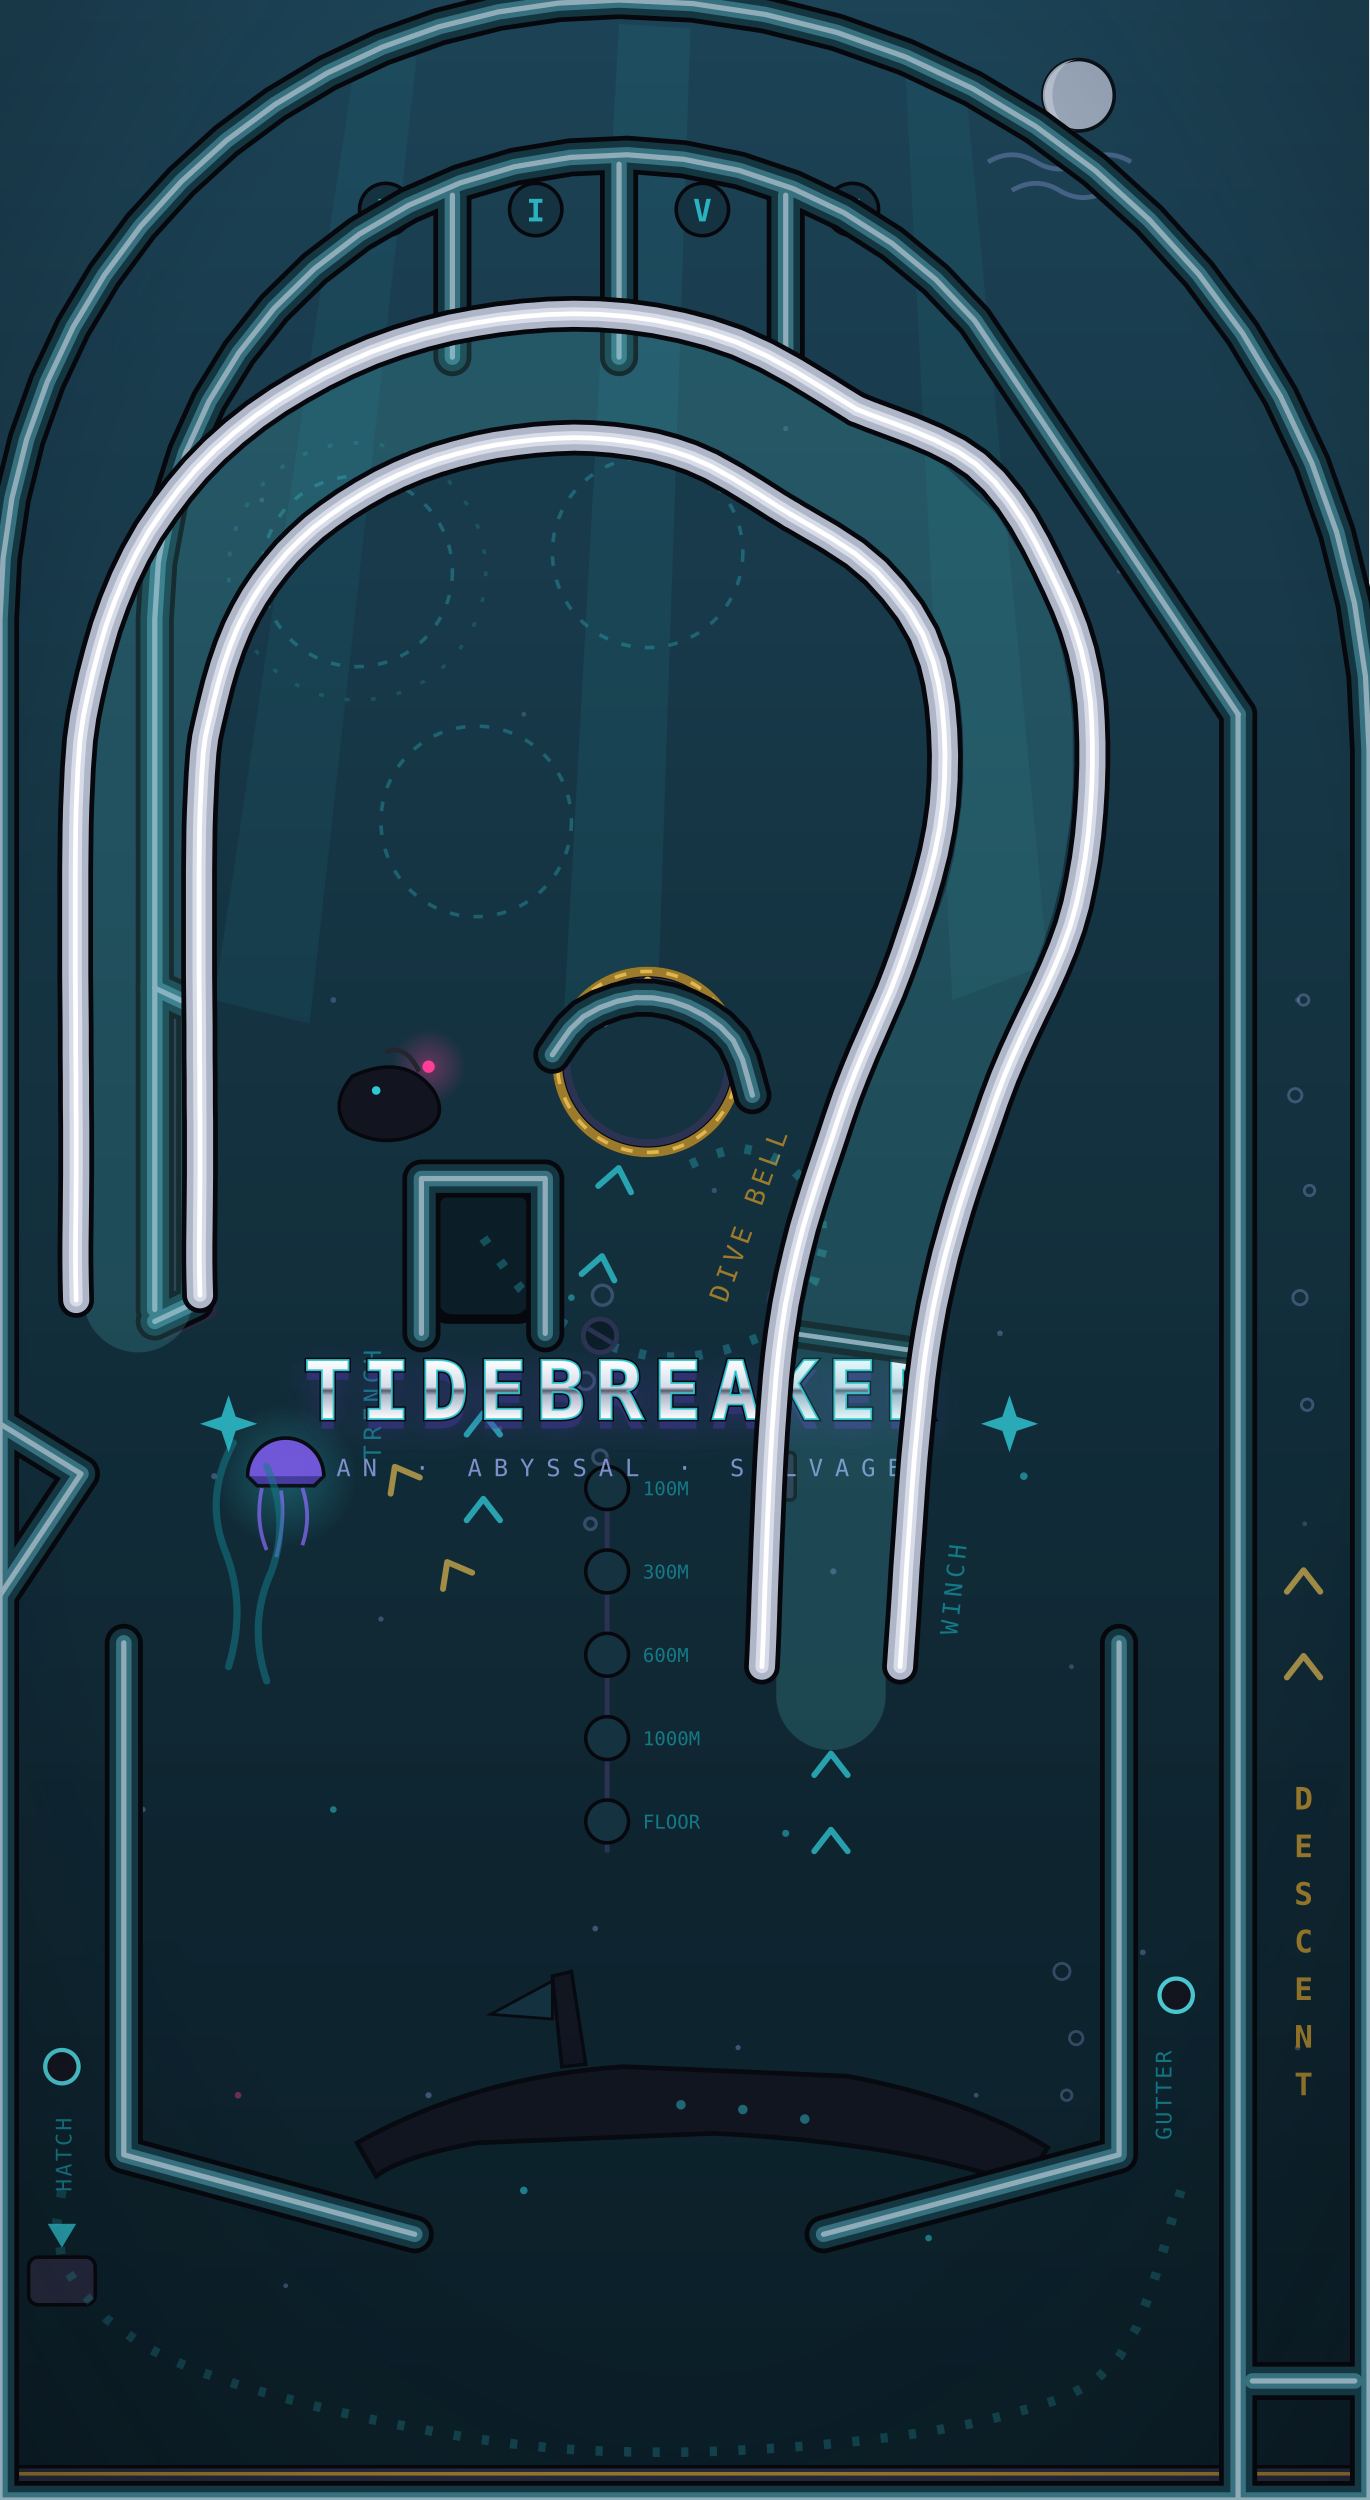
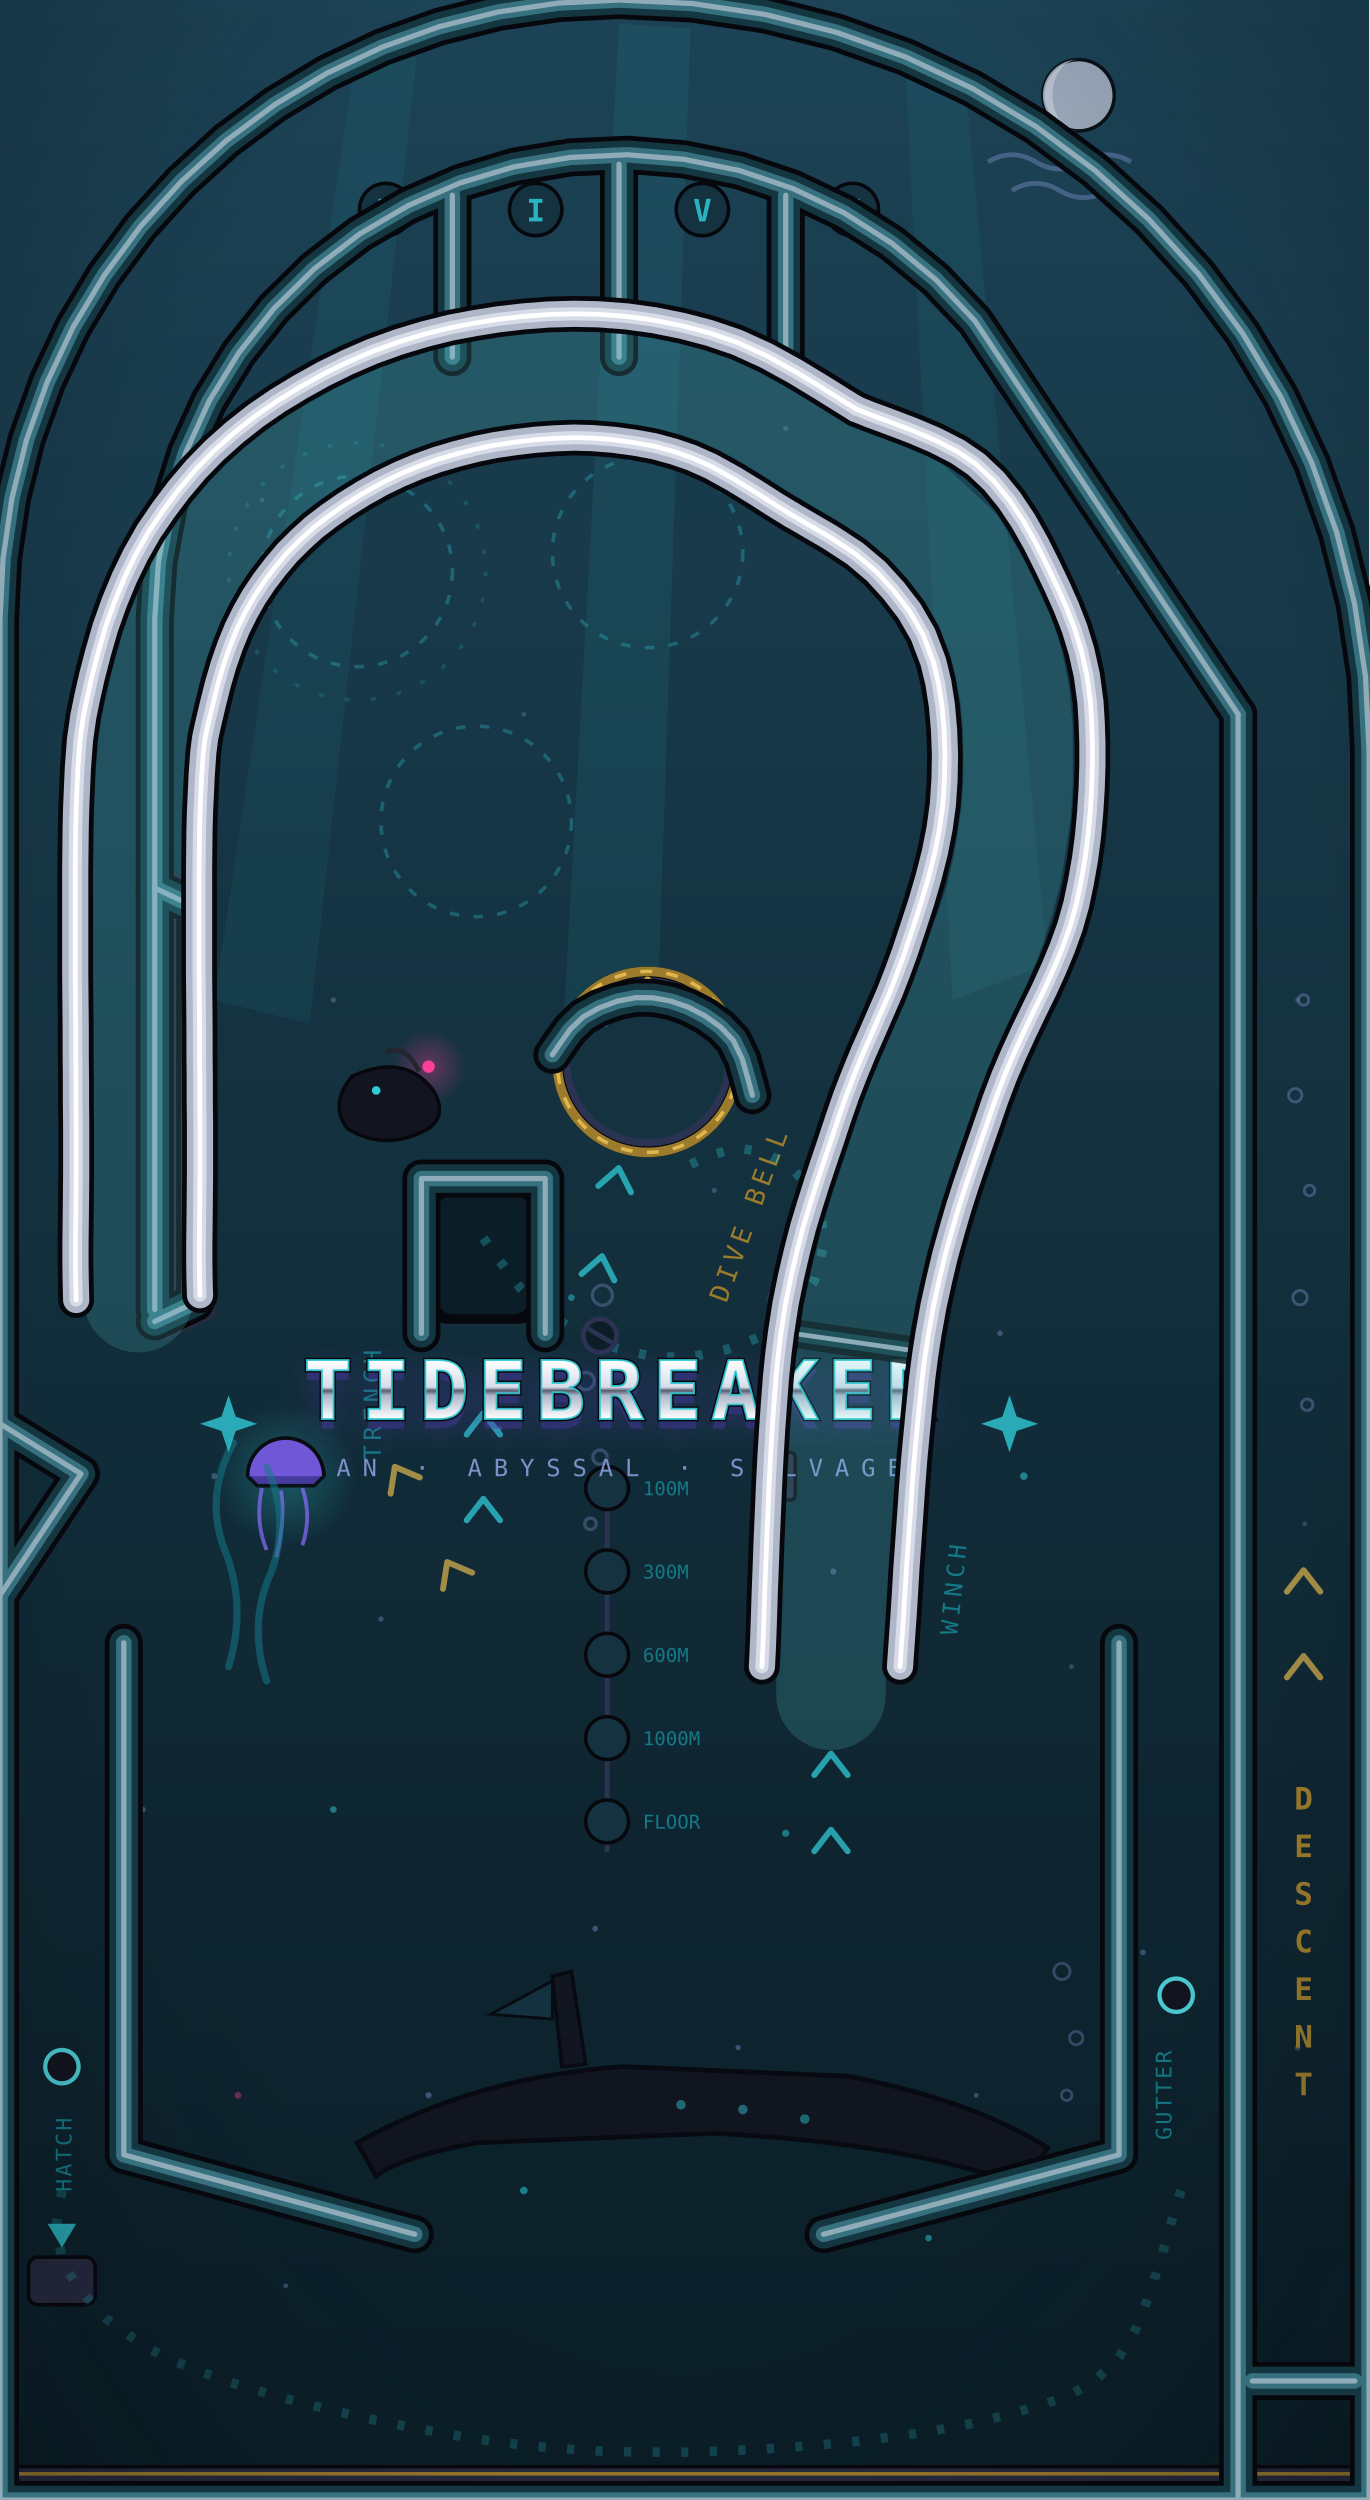
<svg xmlns="http://www.w3.org/2000/svg" viewBox="0 0 575 1050" width="575" height="1050">
  <defs>
    <linearGradient id="abyssGrad" x1="0" y1="0" x2="0" y2="1">
      <stop offset="0" stop-color="#1c4356" />
      <stop offset="0.42" stop-color="#143240" />
      <stop offset="1" stop-color="#0b1e27" />
    </linearGradient>
    <radialGradient id="vignette" cx="0.5" cy="0.45" r="0.8">
      <stop offset="0.6" stop-color="#07080d" stop-opacity="0" />
      <stop offset="1" stop-color="#07080d" stop-opacity="0.34" />
    </radialGradient>
    <linearGradient id="chromeText" x1="0" y1="0" x2="0" y2="1">
      <stop offset="0" stop-color="#ffffff" />
      <stop offset="0.46" stop-color="#d7dce8" />
      <stop offset="0.52" stop-color="#565d6e" />
      <stop offset="0.60" stop-color="#aeb6c8" />
      <stop offset="1" stop-color="#ffffff" />
    </linearGradient>
    <radialGradient id="bioGlow" cx="0.5" cy="0.5" r="0.5">
      <stop offset="0" stop-color="#2fc9d6" stop-opacity="0.3" />
      <stop offset="1" stop-color="#2fc9d6" stop-opacity="0" />
    </radialGradient>
    <radialGradient id="lureGlow" cx="0.5" cy="0.5" r="0.5">
      <stop offset="0" stop-color="#ff3e9a" stop-opacity="0.35" />
      <stop offset="1" stop-color="#ff3e9a" stop-opacity="0" />
    </radialGradient>
    <filter id="glowSoft" x="-60%" y="-60%" width="220%" height="220%">
      <feGaussianBlur stdDeviation="6" result="b" />
      <feMerge>
        <feMergeNode in="b" />
        <feMergeNode in="SourceGraphic" />
      </feMerge>
    </filter>
  </defs>
  <g id="art-field">
    <rect x="0" y="0" width="575" height="1050" fill="url(#abyssGrad)" />
    <g fill="#2fc9d6">
      <polygon points="150,20 90,420 130,430 175,24" opacity="0.07" />
      <polygon points="260,10 235,460 275,460 290,12" opacity="0.08" />
      <polygon points="380,24 400,420 440,405 405,30" opacity="0.065" />
    </g>
    <g opacity="0.85">
      <circle cx="453" cy="40" r="15" fill="#aeb6c8" stroke="#07080d" stroke-width="1.5" />
      <path d="M 453 25 a 15 15 0 0 0 0 30 a 11 15 0 0 1 0 -30 Z" fill="#d7dce8" opacity="0.8" />
      <g stroke="#7f8fc9" stroke-width="2" fill="none" opacity="0.5">
        <path d="M 415 68 q 10 -6 20 0 q 10 6 20 0 q 10 -6 20 0" />
        <path d="M 425 80 q 10 -6 20 0 q 10 6 20 0" />
      </g>
    </g>
    <g fill="#0b1e27">
      <rect x="0" y="560" width="575" height="490" opacity="0.09" />
      <rect x="0" y="740" width="575" height="310" opacity="0.11" />
      <rect x="0" y="900" width="575" height="150" opacity="0.13" />
    </g>
    <g fill="#7f8fc9">
      <circle cx="110" cy="210" r="1" opacity="0.3" />
      <circle cx="330" cy="180" r="1.1" opacity="0.3" />
      <circle cx="470" cy="240" r="1" opacity="0.25" />
      <circle cx="220" cy="300" r="1" opacity="0.3" />
      <circle cx="140" cy="420" r="1.2" opacity="0.35" />
      <circle cx="390" cy="330" r="1" opacity="0.3" />
      <circle cx="300" cy="500" r="1.1" opacity="0.35" />
      <circle cx="90" cy="620" r="1.3" opacity="0.4" />
      <circle cx="210" cy="600" r="1" opacity="0.35" />
      <circle cx="420" cy="560" r="1.2" opacity="0.4" />
      <circle cx="160" cy="680" r="1.1" opacity="0.4" />
      <circle cx="350" cy="660" r="1.3" opacity="0.4" />
      <circle cx="250" cy="810" r="1.2" opacity="0.45" />
      <circle cx="450" cy="700" r="1" opacity="0.35" />
      <circle cx="60" cy="760" r="1.2" opacity="0.4" />
      <circle cx="310" cy="860" r="1.1" opacity="0.45" />
      <circle cx="180" cy="880" r="1.3" opacity="0.45" />
      <circle cx="410" cy="880" r="1" opacity="0.4" />
      <circle cx="120" cy="960" r="1" opacity="0.4" />
      <circle cx="480" cy="820" r="1.2" opacity="0.4" />
      <circle cx="545" cy="420" r="1.1" opacity="0.3" />
      <circle cx="548" cy="640" r="1" opacity="0.3" />
      <circle cx="545" cy="860" r="1.2" opacity="0.35" />
    </g>
    <g fill="#2fc9d6">
      <circle cx="80" cy="480" r="1.6" opacity="0.55" />
      <circle cx="240" cy="545" r="1.4" opacity="0.5" />
      <circle cx="430" cy="620" r="1.6" opacity="0.55" />
      <circle cx="140" cy="760" r="1.4" opacity="0.5" />
      <circle cx="330" cy="770" r="1.5" opacity="0.5" />
      <circle cx="220" cy="920" r="1.6" opacity="0.55" />
      <circle cx="390" cy="940" r="1.4" opacity="0.5" />
    </g>
    <g fill="#ff3e9a">
      <circle cx="470" cy="750" r="1.5" opacity="0.4" />
      <circle cx="100" cy="880" r="1.4" opacity="0.4" />
    </g>
    <g fill="none" stroke="#7f8fc9" opacity="0.35">
      <g stroke-width="1.4">
        <circle cx="248" cy="640" r="2.4" />
        <circle cx="252" cy="612" r="3" />
        <circle cx="246" cy="580" r="3.6" />
        <circle cx="253" cy="544" r="4.2" />
      </g>
      <g stroke-width="1.2">
        <circle cx="448" cy="880" r="2.2" />
        <circle cx="452" cy="856" r="2.8" />
        <circle cx="446" cy="828" r="3.4" />
      </g>
    </g>
  </g>
  <g id="art-motifs">
    <g transform="translate(120 620)" stroke="#07080d" stroke-width="1.5">
      <circle r="30" fill="url(#bioGlow)" stroke="none" />
      <path d="M -16 0 A 16 16 0 0 1 16 0 L 12 4 L -12 4 Z" fill="#4e37a8" opacity="0.85" />
      <path d="M -16 0 A 16 16 0 0 1 16 0" fill="#8c6bff" opacity="0.6" />
      <g stroke="#8c6bff" stroke-width="1.6" fill="none" opacity="0.7">
        <path d="M -10 5 q -3 14 2 26" />
        <path d="M -2 6 q 2 12 -2 28" />
        <path d="M 7 5 q 4 12 0 24" />
      </g>
    </g>
    <g transform="translate(150 460)">
      <circle cx="30" cy="-12" r="16" fill="url(#lureGlow)" stroke="none" />
      <circle cx="30" cy="-12" r="2.6" fill="#ff3e9a" />
      <path d="M 26 -10 q -6 -12 -14 -8" fill="none" stroke="#23262f" stroke-width="2" />
      <path d="M 12 -16 q 22 -10 34 6 q 6 10 -2 16 q -18 10 -34 0 q -8 -10 2 -22 Z" fill="#12141f" stroke="#07080d" stroke-width="1.5" transform="translate(-14 8)" />
      <circle cx="8" cy="-2" r="1.8" fill="#2fc9d6" />
    </g>
    <g fill="none" stroke="#147986" stroke-width="3" opacity="0.55" stroke-linecap="round">
      <path d="M 96 700 q 8 -26 -2 -50 q -8 -22 4 -44" />
      <path d="M 112 706 q -8 -24 2 -46 q 8 -22 -2 -44" />
    </g>
    <g stroke="#07080d" stroke-width="1.5">
      <circle cx="162" cy="88" r="11" fill="#143240" />
      <circle cx="225" cy="88" r="11" fill="#143240" />
      <circle cx="295" cy="88" r="11" fill="#143240" />
      <circle cx="358" cy="88" r="11" fill="#143240" />
    </g>
    <g font-family="ui-monospace, monospace" font-size="13" font-weight="700" fill="#2fc9d6" text-anchor="middle" opacity="0.85">
      <text x="162" y="93">D</text>
      <text x="225" y="93">I</text>
      <text x="295" y="93">V</text>
      <text x="358" y="93">E</text>
    </g>
    <g fill="none" stroke="#2fc9d6" opacity="0.3" stroke-width="1.5">
      <circle cx="150" cy="240" r="40" stroke-dasharray="4 6" />
      <circle cx="272" cy="232" r="40" stroke-dasharray="4 6" />
      <circle cx="200" cy="345" r="40" stroke-dasharray="4 6" />
      <circle cx="150" cy="240" r="54" stroke-dasharray="2 9" opacity="0.6" />
    </g>
    <g id="art-divebell">
      <circle cx="272" cy="446" r="40" fill="#07080d" />
      <circle cx="272" cy="446" r="34" fill="#143240" />
      <circle cx="272" cy="446" r="34" fill="none" stroke="#2c3352" stroke-width="3" />
      <circle cx="272" cy="446" r="38" fill="none" stroke="#9c7c2c" stroke-width="4" />
      <circle cx="272" cy="446" r="38" fill="none" stroke="#e0b64e" stroke-width="1.5" stroke-dasharray="5 6" />
      <path d="M 254 430 a 24 24 0 0 1 11 -7" stroke="#7f8fc9" stroke-width="2.5" fill="none" stroke-linecap="round" />
      <g fill="#e0b64e">
        <circle cx="272" cy="412" r="1.8" />
        <circle cx="296" cy="422" r="1.8" />
        <circle cx="306" cy="446" r="1.8" />
        <circle cx="248" cy="422" r="1.8" />
      </g>
      <g stroke="#2fc9d6" stroke-width="2.5" fill="none" stroke-linecap="round" stroke-linejoin="round" opacity="0.75">
        <path d="M 252 499.5 L 259 490.5 L 266 499.5" transform="rotate(11 259 495)" />
        <path d="M 245 536.5 L 252 527.5 L 259 536.5" transform="rotate(11 252 532)" />
      </g>
      <text x="318" y="512" text-anchor="middle" font-family="ui-monospace, monospace" font-size="11" letter-spacing="2" fill="#9c7c2c" transform="rotate(-70 318 512)">DIVE BELL</text>
    </g>
    <g id="art-trench">
      <rect x="180" y="498" width="46" height="58" rx="8" fill="#07080d" />
      <rect x="184" y="502" width="38" height="50" rx="6" fill="#0b1e27" />
      <g stroke="#e0b64e" stroke-width="3" fill="none" opacity="0.8">
        <path d="M 181 498 L 191 490" />
        <path d="M 197 498 L 207 490" />
        <path d="M 213 498 L 223 490" />
      </g>
      <g stroke="#2fc9d6" stroke-width="2.5" fill="none" stroke-linecap="round" stroke-linejoin="round" opacity="0.75">
        <path d="M 196 602.5 L 203 593.5 L 210 602.5" />
        <path d="M 196 638.5 L 203 629.5 L 210 638.5" />
      </g>
      <text x="160" y="590" text-anchor="middle" font-family="ui-monospace, monospace" font-size="10" letter-spacing="2" fill="#147986" transform="rotate(-90 160 590)">TRENCH</text>
      <path d="M 203 520 L 209.3 528.8 L 218.7 541.2 L 230 552 L 243.7 560 L 259.5 566.4 L 275 570 L 290.2 569.9 L 305.1 566.8 L 318 562 L 332.5 551.3 L 342 538 L 345.8 523.8 L 345 510 L 340.1 498.8 L 332 490 L 321.6 484.3 L 310 482 L 297.6 485.5 L 288 490" fill="none" stroke="#2fc9d6" stroke-width="4" stroke-dasharray="3 9" opacity="0.3" />
      <g stroke="#2c3352" stroke-width="2">
        <circle cx="252" cy="561" r="7" fill="#0b1e27" />
        <circle cx="330" cy="546" r="7" fill="#0b1e27" />
        <line x1="247" y1="558" x2="257" y2="564" />
        <line x1="325" y1="543" x2="335" y2="549" />
      </g>
    </g>
    <g id="art-airlock">
-       <path d="M 65 415 L 82 423 L 82 547 L 65 555" fill="none" stroke="#262a3e" stroke-width="18" />
+       <path d="M 65 373 L 82 381 L 82 547 L 65 555" fill="none" stroke="#262a3e" stroke-width="18" />
      <g fill="#e0b64e" opacity="0.8">
+         <circle cx="78" cy="390" r="1.6" />
        <circle cx="78" cy="432" r="1.6" />
        <circle cx="78" cy="485" r="1.6" />
        <circle cx="78" cy="538" r="1.6" />
      </g>
      <text x="72" y="487" text-anchor="middle" font-family="ui-monospace, monospace" font-size="10" letter-spacing="3" fill="#9c7c2c" transform="rotate(-90 72 487)">AIRLOCK</text>
      <g stroke="#e0b64e" stroke-width="2.5" fill="none" stroke-linecap="round" stroke-linejoin="round" opacity="0.7">
        <path d="M 161 624.5 L 168 615.5 L 175 624.5" transform="rotate(-29 168 620)" />
        <path d="M 183 664.5 L 190 655.5 L 197 664.5" transform="rotate(-29 190 660)" />
      </g>
    </g>
    <g id="art-winch">
      <g stroke="#2fc9d6" stroke-width="2.5" fill="none" stroke-linecap="round" stroke-linejoin="round" opacity="0.75">
        <path d="M 342 777.5 L 349 768.5 L 356 777.5" />
        <path d="M 342 745.5 L 349 736.5 L 356 745.5" />
      </g>
      <text x="404" y="668" text-anchor="middle" font-family="ui-monospace, monospace" font-size="10" letter-spacing="2" fill="#147986" transform="rotate(-84 404 668)">WINCH</text>
      <g fill="#262a3e" stroke="#07080d" stroke-width="1.5">
        <rect x="326" y="610" width="8" height="20" rx="2" />
        <rect x="378" y="610" width="8" height="20" rx="2" />
      </g>
    </g>
    <g id="art-gauge">
      <line x1="255" y1="612" x2="255" y2="778" stroke="#2c3352" stroke-width="2" />
      <g stroke="#07080d" stroke-width="1.5" fill="#143240">
        <circle cx="255" cy="625" r="9" />
        <circle cx="255" cy="660" r="9" />
        <circle cx="255" cy="695" r="9" />
        <circle cx="255" cy="730" r="9" />
        <circle cx="255" cy="765" r="9" />
      </g>
      <g font-family="ui-monospace, monospace" font-size="8" fill="#147986">
        <text x="270" y="628">100M</text>
        <text x="270" y="663">300M</text>
        <text x="270" y="698">600M</text>
        <text x="270" y="733">1000M</text>
        <text x="270" y="768">FLOOR</text>
      </g>
    </g>
    <g id="art-outlanes">
      <rect x="12" y="948" width="28" height="20" rx="4" fill="#262a3e" stroke="#07080d" stroke-width="1.5" />
      <path d="M 26 944 L 20 934 L 32 934 Z" fill="#2fc9d6" opacity="0.8" />
      <circle cx="26" cy="868" r="7" fill="#12141f" stroke="#07080d" stroke-width="1.5" />
      <circle cx="26" cy="868" r="7" fill="none" stroke="#52e0e8" stroke-width="1.8" opacity="0.9" />
      <text x="30" y="905" text-anchor="middle" font-family="ui-monospace, monospace" font-size="9" letter-spacing="1" fill="#147986" transform="rotate(-90 30 905)">HATCH</text>
      <circle cx="494" cy="838" r="7" fill="#12141f" stroke="#07080d" stroke-width="1.5" />
      <circle cx="494" cy="838" r="7" fill="none" stroke="#52e0e8" stroke-width="1.8" opacity="0.9" />
      <text x="492" y="880" text-anchor="middle" font-family="ui-monospace, monospace" font-size="9" letter-spacing="1" fill="#147986" transform="rotate(-90 492 880)">GUTTER</text>
      <path d="M 496 920 L 492.8 930.2 L 488.6 945.1 L 483.4 961.9 L 477.2 977.8 L 470 990 L 460.1 999.7 L 449 1006.1 L 435.9 1010.6 L 420 1015 L 407.4 1018 L 393.3 1020.7 L 378.1 1023.1 L 362.2 1025.1 L 346 1026.7 L 330 1028 L 316.2 1028.8 L 302.2 1029.5 L 287.8 1029.9 L 273.4 1029.9 L 258.9 1029.7 L 244.4 1029.1 L 230 1028 L 215.5 1026.4 L 200.6 1024.4 L 185.6 1021.9 L 170.8 1019.1 L 156.4 1016.2 L 142.7 1013.1 L 130 1010 L 113.5 1005.6 L 98.1 1001 L 84 996.1 L 71.2 990.8 L 60 985 L 44.7 973.9 L 33.5 961.7 L 26 950 L 23.9 932.8 L 26 920" fill="none" stroke="#2fc9d6" stroke-width="4" stroke-dasharray="3 9" opacity="0.22" />
    </g>
    <g id="art-wreck" opacity="0.9">
      <path d="M 150 900 Q 200 872 262 868 L 356 872 Q 408 882 440 902 L 430 918 Q 380 900 300 896 L 200 900 Q 168 906 158 914 Z" fill="#12141f" stroke="#07080d" stroke-width="2" />
      <path d="M 236 868 L 232 830 L 240 828 L 246 867 Z" fill="#12141f" stroke="#07080d" stroke-width="1.5" />
      <path d="M 232 832 L 206 846 L 232 848 Z" fill="#143240" stroke="#07080d" stroke-width="1.2" />
      <g fill="#2fc9d6" opacity="0.5">
        <circle cx="286" cy="884" r="2" />
        <circle cx="312" cy="886" r="2" />
        <circle cx="338" cy="890" r="2" />
      </g>
    </g>
    <g id="art-wordmark">
      <path d="M 96 586 L 99 595 L 108 598 L 99 601 L 96 610 L 93 601 L 84 598 L 93 595 Z" fill="#2fc9d6" opacity="0.8" />
      <path d="M 424 586 L 427 595 L 436 598 L 427 601 L 424 610 L 421 601 L 412 598 L 421 595 Z" fill="#2fc9d6" opacity="0.8" />
      <text x="260" y="600" text-anchor="middle" font-family="ui-monospace, monospace" font-size="34" font-weight="800" letter-spacing="4" fill="#4e37a8" opacity="0.5" filter="url(#glowSoft)">TIDEBREAKER</text>
      <text x="260" y="596" text-anchor="middle" font-family="ui-monospace, monospace" font-size="34" font-weight="800" letter-spacing="4" fill="url(#chromeText)" stroke="#07080d" stroke-width="2" paint-order="stroke">TIDEBREAKER</text>
      <text x="260" y="596" text-anchor="middle" font-family="ui-monospace, monospace" font-size="34" font-weight="800" letter-spacing="4" fill="none" stroke="#2fc9d6" stroke-width="0.8" opacity="0.9">TIDEBREAKER</text>
      <text x="260" y="620" text-anchor="middle" font-family="ui-monospace, monospace" font-size="10" letter-spacing="5" fill="#7f8fc9">AN · ABYSSAL · SALVAGE</text>
    </g>
    <rect x="0" y="1036" width="575" height="14" fill="#262a3e" stroke="#07080d" stroke-width="1.5" />
    <line x1="0" y1="1039" x2="575" y2="1039" stroke="#9c7c2c" stroke-width="1.5" />
  </g>
  <g id="art-lane">
    <g fill="none" stroke="#7f8fc9" opacity="0.4" stroke-width="1.2">
      <circle cx="547.5" cy="420" r="2.2" />
      <circle cx="544" cy="460" r="2.8" />
      <circle cx="550" cy="500" r="2.2" />
      <circle cx="546" cy="545" r="3" />
      <circle cx="549" cy="590" r="2.4" />
    </g>
    <g stroke="#e0b64e" stroke-width="2.5" fill="none" stroke-linecap="round" stroke-linejoin="round" opacity="0.7">
      <path d="M 540.5 704.5 L 547.5 695.5 L 554.5 704.5" />
      <path d="M 540.5 668.5 L 547.5 659.5 L 554.5 668.5" />
    </g>
    <g font-family="ui-monospace, monospace" font-size="13" font-weight="700" fill="#9c7c2c" text-anchor="middle">
      <text x="547.5" y="760">D</text>
      <text x="547.5" y="780">E</text>
      <text x="547.5" y="800">S</text>
      <text x="547.5" y="820">C</text>
      <text x="547.5" y="840">E</text>
      <text x="547.5" y="860">N</text>
      <text x="547.5" y="880">T</text>
    </g>
  </g>
  <g id="art-vignette">
    <rect x="0" y="0" width="575" height="1050" fill="url(#vignette)" />
  </g>
  <defs>
    <g id="collision-paths" fill="none">
      <path data-width="12" data-z="all" id="collision-loop-shell" d="M 0 1050 L 0 260 L 1.3 234.5 L 5 209.3 L 11.2 184.5 L 19.8 160.5 L 30.7 137.4 L 43.8 115.6 L 59 95.1 L 76.2 76.2 L 95.1 59 L 115.6 43.8 L 137.4 30.7 L 160.5 19.8 L 184.5 11.2 L 209.3 5 L 234.5 1.3 L 260 0 L 290.9 1.5 L 321.5 6.1 L 351.4 13.6 L 380.5 24 L 408.5 37.2 L 435 53.1 L 459.8 71.5 L 482.7 92.3 L 503.5 115.2 L 521.9 140 L 537.8 166.5 L 551 194.5 L 561.4 223.6 L 568.9 253.5 L 573.5 284.1 L 575 315 L 575 1050 Z" />
      <path data-width="12" data-z="all" id="collision-wall-lane" d="M 520 300 L 520 1050" />
      <path data-width="12" id="collision-wall-orbit" d="M 65 550 L 65 260 L 66.5 236.2 L 70.8 212.8 L 78 190.1 L 87.8 168.5 L 100.3 148.2 L 115.1 129.5 L 132.1 112.8 L 151 98.3 L 171.5 86.3 L 193.3 76.8 L 216.1 70 L 239.6 66.1 L 263.4 65 L 287.1 66.9 L 310.5 71.6 L 333 79.2 L 354.5 89.4 L 374.6 102.2 L 393 117.4 L 409.4 134.7 L 520 300" />
      <path data-width="12" id="collision-wall-divider-1" d="M 190 82 L 190 150" />
      <path data-width="12" id="collision-wall-divider-2" d="M 260 69 L 260 150" />
      <path data-width="12" id="collision-wall-divider-3" d="M 330 82 L 330 150" />
      <path data-width="12" id="collision-wall-deflector" d="M 0 598 L 34 619 L 0 670" />
      <path data-width="12" id="collision-wall-guide-left" d="M 52 690 L 52 905 L 174.2 938.4" />
      <path data-width="12" id="collision-wall-guide-right" d="M 470 690 L 470 905 L 345.9 938.4" />
      <path data-width="12" id="collision-wall-trench-pocket" d="M 177 560 L 177 495 L 229 495 L 229 560" />
      <path data-width="12" id="collision-wall-bell-hood" d="M 316 460 L 314.3 453.7 L 311.8 444.9 L 308 437 L 302.6 431.3 L 296 426.6 L 289 423 L 281.9 420.5 L 274.4 419.1 L 267 419 L 259.3 420.5 L 251.7 423.3 L 245 427 L 239.5 432.3 L 235 438.6 L 232 443" />
-       <path data-width="12" id="collision-wall-bank-housing" d="M 65 415 L 82 423 L 82 547 L 65 555" />
+       <path data-width="12" id="collision-wall-bank-housing" d="M 65 373 L 82 381 L 82 547 L 65 555" />
      <path data-width="12" id="collision-wall-plunger-saddle" d="M 526 1000 L 569 1000" />
    </g>
    <g id="collision-paths-elevated" fill="none">
      <path data-width="12" data-surface="winch" id="collision-wall-ramp-inner" d="M 320 700 L 320.3 694.2 L 320.6 686.9 L 320.9 678.4 L 321.2 668.7 L 321.6 658.3 L 322 647.2 L 322.5 635.6 L 323 623.8 L 323.6 612 L 324.3 600.4 L 325.1 589.2 L 325.9 578.6 L 326.9 568.8 L 328 560 L 329.9 547.7 L 332.2 536.3 L 334.7 525.6 L 337.3 515.5 L 340.2 505.9 L 343.1 496.7 L 346.1 487.7 L 349.1 478.8 L 352 470 L 355.4 460.2 L 359 450.9 L 362.7 441.9 L 366.5 433.3 L 370.2 424.8 L 373.8 416.5 L 377 408.2 L 380 400 L 383.6 389.2 L 387 378.7 L 390 368.4 L 392.6 358.2 L 394.6 348.1 L 396 338 L 396.7 327.6 L 396.9 317 L 396.5 306.5 L 395.6 296.3 L 394.1 286.7 L 392 278 L 387.7 266.6 L 382 256.7 L 375.3 248 L 368 240 L 359.1 232.5 L 348.7 225.7 L 339.1 220.1 L 332.4 216.2" />
      <path data-width="12" data-surface="winch" id="collision-wall-ramp-outer" d="M 378 700 L 378.4 694.2 L 378.9 687 L 379.5 678.5 L 380.1 669 L 380.7 658.6 L 381.5 647.6 L 382.3 636.1 L 383.1 624.4 L 384 612.6 L 385.1 601 L 386.2 589.7 L 387.3 579 L 388.6 569 L 390 560 L 392.1 548.4 L 394.5 537.5 L 397 527 L 399.8 517 L 402.6 507.4 L 405.6 498 L 408.7 488.9 L 411.8 479.9 L 414.9 471 L 418 462 L 421.7 452.2 L 425.7 442.8 L 429.9 433.6 L 434.2 424.6 L 438.5 415.8 L 442.5 407 L 446.2 398.1 L 449.4 389.2 L 452 380 L 454 370.5 L 455.7 360.8 L 457 350.9 L 457.9 340.9 L 458.5 331 L 458.8 321.4 L 458.8 312.1 L 458.5 303.2 L 458 295 L 456.5 283.7 L 454.2 273.4 L 451.3 263.9 L 447.8 254.9 L 444 246.4 L 440 238 L 435.1 228.2 L 429.8 218.8 L 424 210.1 L 417.5 202.1 L 410 195 L 402.2 189.7 L 392.8 184.9 L 382.9 180.7 L 373.4 177.1 L 365.3 174.1 L 359.6 171.8" />
      <path data-width="12" data-surface="winch" id="collision-wall-rail-upper" d="M 359.6 171.8 L 353.6 168.1 L 344.8 162.6 L 333.9 156 L 321.9 149.4 L 309.6 143.8 L 297.8 139.8 L 286.3 136.8 L 274.8 134.5 L 263.2 132.9 L 251.3 132 L 240.9 131.8 L 230.3 132.1 L 219.8 132.9 L 209.4 134.1 L 199.4 135.7 L 189.3 137.6 L 178.1 140.4 L 167.2 143.7 L 156.4 147.6 L 146 152.1 L 136 157 L 126.3 162.4 L 116.7 168.2 L 107.4 174.6 L 98.4 181.7 L 90 189.2 L 82.2 197.2 L 75.1 205.6 L 68.7 214.1 L 62.5 223.2 L 57 232.9 L 52.2 242.8 L 48 253 L 44.3 263.4 L 41.3 273.8 L 38.7 283.8 L 36.7 292.6 L 35 300.9 L 33.6 310.7 L 32.7 322.7 L 32 339 L 31.8 346.9 L 31.7 355.6 L 31.6 365.3 L 31.6 375.6 L 31.6 386.4 L 31.6 397.6 L 31.6 409.2 L 31.7 420.7 L 31.8 431.9 L 31.8 442.9 L 31.9 453.4 L 31.9 463.2 L 32 472.3 L 32 480 L 32 493.3 L 31.9 504.4 L 31.8 513.9 L 31.7 522.3 L 31.7 530.3 L 31.8 537.9 L 32 546" />
      <path data-width="12" data-surface="winch" id="collision-wall-rail-lower" d="M 332.4 216.2 L 326 212.3 L 317.4 206.8 L 307.9 201 L 298.5 195.8 L 290.4 192.2 L 282.8 189.6 L 274.7 187.4 L 266.4 185.9 L 257.6 184.7 L 248.7 184 L 241.1 183.8 L 233.1 184.1 L 224.8 184.7 L 216.4 185.7 L 208.2 186.9 L 200.7 188.4 L 191.9 190.6 L 183.4 193.1 L 175.4 196 L 167.6 199.3 L 160 203 L 152.5 207.2 L 145.1 211.8 L 138.2 216.6 L 131.8 221.5 L 126 226.8 L 120.6 232.2 L 115.7 238 L 110.9 244.3 L 106.7 250.6 L 103 257.1 L 99.6 264 L 96.6 271.4 L 93.9 279.2 L 91.5 287.4 L 89.3 296.2 L 87.5 303.8 L 86.2 309.7 L 85.4 315.9 L 84.7 325.7 L 84 341 L 83.8 347.9 L 83.7 356.2 L 83.6 365.5 L 83.6 375.6 L 83.6 386.4 L 83.6 397.6 L 83.6 409 L 83.7 420.3 L 83.8 431.7 L 83.8 442.7 L 83.9 453.2 L 83.9 463 L 84 471.9 L 84 480 L 84 493.5 L 83.9 504.8 L 83.8 514.5 L 83.7 522.7 L 83.7 529.9 L 83.8 536.9 L 84 544" />
    </g>
  </defs>
  <defs>
    <g id="collision-backs" fill="none">
      <path data-width="12" data-z-max="22" id="collision-wall-winch-back" d="M 329.9 559.6 L 387.3 567.8" />
    </g>
  </defs>
  <g id="art-ramp-backs" fill="none" stroke-linecap="round">
    <g stroke="#07080d" stroke-width="12" opacity="0.85">
      <use href="#collision-backs" />
    </g>
    <g stroke="#143641" stroke-width="6.5">
      <use href="#collision-backs" />
    </g>
    <g stroke="#aeb6c8" stroke-width="2" opacity="0.85">
      <use href="#collision-backs" />
    </g>
  </g>
  <g id="art-rails" fill="none" stroke-linecap="round" stroke-linejoin="round">
    <g stroke="#07080d" stroke-width="16">
      <use href="#collision-paths" />
    </g>
    <g stroke="#143641" stroke-width="12">
      <use href="#collision-paths" />
    </g>
    <g stroke="#37707e" stroke-width="6.5">
      <use href="#collision-paths" />
    </g>
    <g stroke="#d7dce8" stroke-width="2.2" opacity="0.55">
      <use href="#collision-paths" />
    </g>
  </g>
  <g id="art-rails-elevated" fill="none" stroke-linecap="round" stroke-linejoin="round">
    <g stroke="#2fc9d6" stroke-width="46" opacity="0.14">
      <path d="M 349.0 712 L 349.0 700.0 L 350.1 680.5 L 351.1 660.0 L 352.3 637.7 L 353.6 614.3 L 355.4 592.1 L 357.3 572.7 L 360.1 553.2 L 364.5 532.2 L 369.3 514.0 L 374.6 496.8 L 380.3 479.6 L 387.1 460.6 L 393.8 443.6 L 400.2 428.6 L 406.8 412.8 L 415.7 390.6 L 420.2 376.9 L 423.4 363.6 L 426.8 340.8 L 427.6 328.6 L 427.5 305.5 L 426.3 292.2 L 423.4 277.7 L 419.6 265.7 L 414.6 253.8 L 400.9 230.9 L 381.7 213.1 L 369.2 205.9 L 358.1 200.3 L 346.0 194.0" />
      <path d="M 346 194 L 326.1 181.6 L 300 168 L 275.6 161.1 L 250 158 L 222.3 158.8 L 195 163 L 170.6 170.1 L 148 180 L 126.8 192.8 L 108 208 L 92.5 225.4 L 80 245 L 70.6 266.7 L 64 290 L 60 309.1 L 58 340 L 57.7 359 L 57.6 382.8 L 57.6 409.1 L 57.8 435.6 L 57.9 460 L 58 480 L 57.9 508 L 57.7 527.6 L 58 545 L 58 545" />
    </g>
    <g stroke="#ffffff" stroke-width="46" opacity="0.04">
      <path d="M 349.0 712 L 349.0 700.0 L 350.1 680.5 L 351.1 660.0 L 352.3 637.7 L 353.6 614.3 L 355.4 592.1 L 357.3 572.7 L 360.1 553.2 L 364.5 532.2 L 369.3 514.0 L 374.6 496.8 L 380.3 479.6 L 387.1 460.6 L 393.8 443.6 L 400.2 428.6 L 406.8 412.8 L 415.7 390.6 L 420.2 376.9 L 423.4 363.6 L 426.8 340.8 L 427.6 328.6 L 427.5 305.5 L 426.3 292.2 L 423.4 277.7 L 419.6 265.7 L 414.6 253.8 L 400.9 230.9 L 381.7 213.1 L 369.2 205.9 L 358.1 200.3 L 346.0 194.0" />
      <path d="M 346 194 L 326.1 181.6 L 300 168 L 275.6 161.1 L 250 158 L 222.3 158.8 L 195 163 L 170.6 170.1 L 148 180 L 126.8 192.8 L 108 208 L 92.5 225.4 L 80 245 L 70.6 266.7 L 64 290 L 60 309.1 L 58 340 L 57.7 359 L 57.6 382.8 L 57.6 409.1 L 57.8 435.6 L 57.9 460 L 58 480 L 57.9 508 L 57.7 527.6 L 58 545 L 58 545" />
    </g>
    <g stroke="#07080d" stroke-width="15">
      <use href="#collision-paths-elevated" />
    </g>
    <g stroke="#aeb6c8" stroke-width="11">
      <use href="#collision-paths-elevated" />
    </g>
    <g stroke="#d7dce8" stroke-width="5.5">
      <use href="#collision-paths-elevated" />
    </g>
    <g stroke="#ffffff" stroke-width="2">
      <use href="#collision-paths-elevated" />
    </g>
  </g>
  <g fill="none" stroke="none">
    <path id="height-profile-winch-up-a" data-layer="1" data-surface="winch" data-surface-width="58" data-height-from="0" data-height-to="30" d="M 349.0 712 L 349.0 700.0 L 350.1 680.5 L 351.1 660.0 L 352.3 637.7 L 353.6 614.3 L 355.4 592.1 L 357.3 572.7 L 360.1 553.2" />
    <path id="height-profile-winch-up-b" data-layer="1" data-surface="winch" data-surface-width="58" data-height-from="30" data-height-to="34" d="M 360.1 553.2 L 364.5 532.2 L 369.3 514.0 L 374.6 496.8 L 380.3 479.6 L 387.1 460.6 L 393.8 443.6 L 400.2 428.6 L 406.8 412.8 L 415.7 390.6 L 420.2 376.9 L 423.4 363.6 L 426.8 340.8 L 427.6 328.6 L 427.5 305.5 L 426.3 292.2 L 423.4 277.7 L 419.6 265.7 L 414.6 253.8 L 400.9 230.9 L 381.7 213.1 L 369.2 205.9 L 358.1 200.3 L 346.0 194.0" />
    <path id="height-profile-winch-rail" data-layer="1" data-surface="winch" data-surface-width="58" data-height-from="34" data-height-to="34" d="M 346 194 L 326.1 181.6 L 300 168 L 275.6 161.1 L 250 158 L 222.3 158.8 L 195 163 L 170.6 170.1 L 148 180 L 126.8 192.8 L 108 208 L 92.5 225.4 L 80 245 L 70.6 266.7 L 64 290 L 60 309.1 L 58 340 L 57.7 359 L 57.6 382.8 L 57.6 409.1 L 57.8 435.6 L 57.9 460 L 58 480 L 57.9 508 L 57.7 527.6 L 58 545" />
    <path id="height-profile-trench" data-layer="-1" data-height-from="-8" data-height-to="-8" d="M 203 520 L 209.3 528.8 L 218.7 541.2 L 230 552 L 243.7 560 L 259.5 566.4 L 275 570 L 290.2 569.9 L 305.1 566.8 L 318 562 L 332.5 551.3 L 342 538 L 345.8 523.8 L 345 510 L 340.1 498.8 L 332 490 L 321.6 484.3 L 310 482 L 297.6 485.5 L 288 490" />
    <path id="height-profile-gutter" data-layer="-1" data-height-from="-8" data-height-to="-8" d="M 496 920 L 492.8 930.2 L 488.6 945.1 L 483.4 961.9 L 477.2 977.8 L 470 990 L 460.1 999.7 L 449 1006.1 L 435.9 1010.6 L 420 1015 L 407.4 1018 L 393.3 1020.7 L 378.1 1023.1 L 362.2 1025.1 L 346 1026.7 L 330 1028 L 316.2 1028.8 L 302.2 1029.5 L 287.8 1029.9 L 273.4 1029.9 L 258.9 1029.7 L 244.4 1029.1 L 230 1028 L 215.5 1026.4 L 200.6 1024.4 L 185.6 1021.9 L 170.8 1019.1 L 156.4 1016.2 L 142.7 1013.1 L 130 1010 L 113.5 1005.6 L 98.1 1001 L 84 996.1 L 71.2 990.8 L 60 985 L 44.7 973.9 L 33.5 961.7 L 26 950 L 23.9 932.8 L 26 920" />
  </g>
  <g fill="none" stroke="none">
+     <rect id="sensor-skill-sounding" x="526" y="440" width="43" height="60" />
    <rect id="sensor-drain" x="0" y="1005" width="520" height="30" />
    <rect id="sensor-rollover-1" x="147" y="105" width="30" height="20" />
    <rect id="sensor-rollover-2" x="210" y="105" width="30" height="20" />
    <rect id="sensor-rollover-3" x="280" y="105" width="30" height="20" />
    <rect id="sensor-rollover-4" x="343" y="105" width="30" height="20" />
    <rect id="sensor-ramp-entry" x="2.5" y="492" width="60" height="16" />
    <rect id="sensor-ramp-exit" x="442" y="117" width="36" height="36" />
    <rect id="sensor-spinner" data-z-min="4" x="332" y="614" width="48" height="12" />
    <rect id="sensor-kicker-divebell" x="252" y="430" width="40" height="40" />
    <rect id="sensor-kicker-hatch" x="8" y="940" width="36" height="35" />
    <rect id="sensor-subway-trench" x="183" y="500" width="40" height="18" />
    <rect id="sensor-subway-gutter" x="478" y="900" width="36" height="35" />
  </g>
  <g fill="none" stroke="none">
    <circle id="anchor-flipper-left" cx="171" cy="950" r="5" />
    <circle id="anchor-flipper-right" cx="349" cy="950" r="5" />
    <circle id="anchor-spawn" cx="547.5" cy="980" r="5" />
    <circle id="anchor-bumper-1" cx="150" cy="240" r="5" />
    <circle id="anchor-bumper-2" cx="272" cy="232" r="5" />
    <circle id="anchor-bumper-3" cx="200" cy="345" r="5" />
    <circle id="anchor-kicker-divebell" cx="272" cy="450" r="5" />
    <circle id="anchor-kicker-hatch" cx="44" cy="680" r="5" />
  </g>
</svg>
